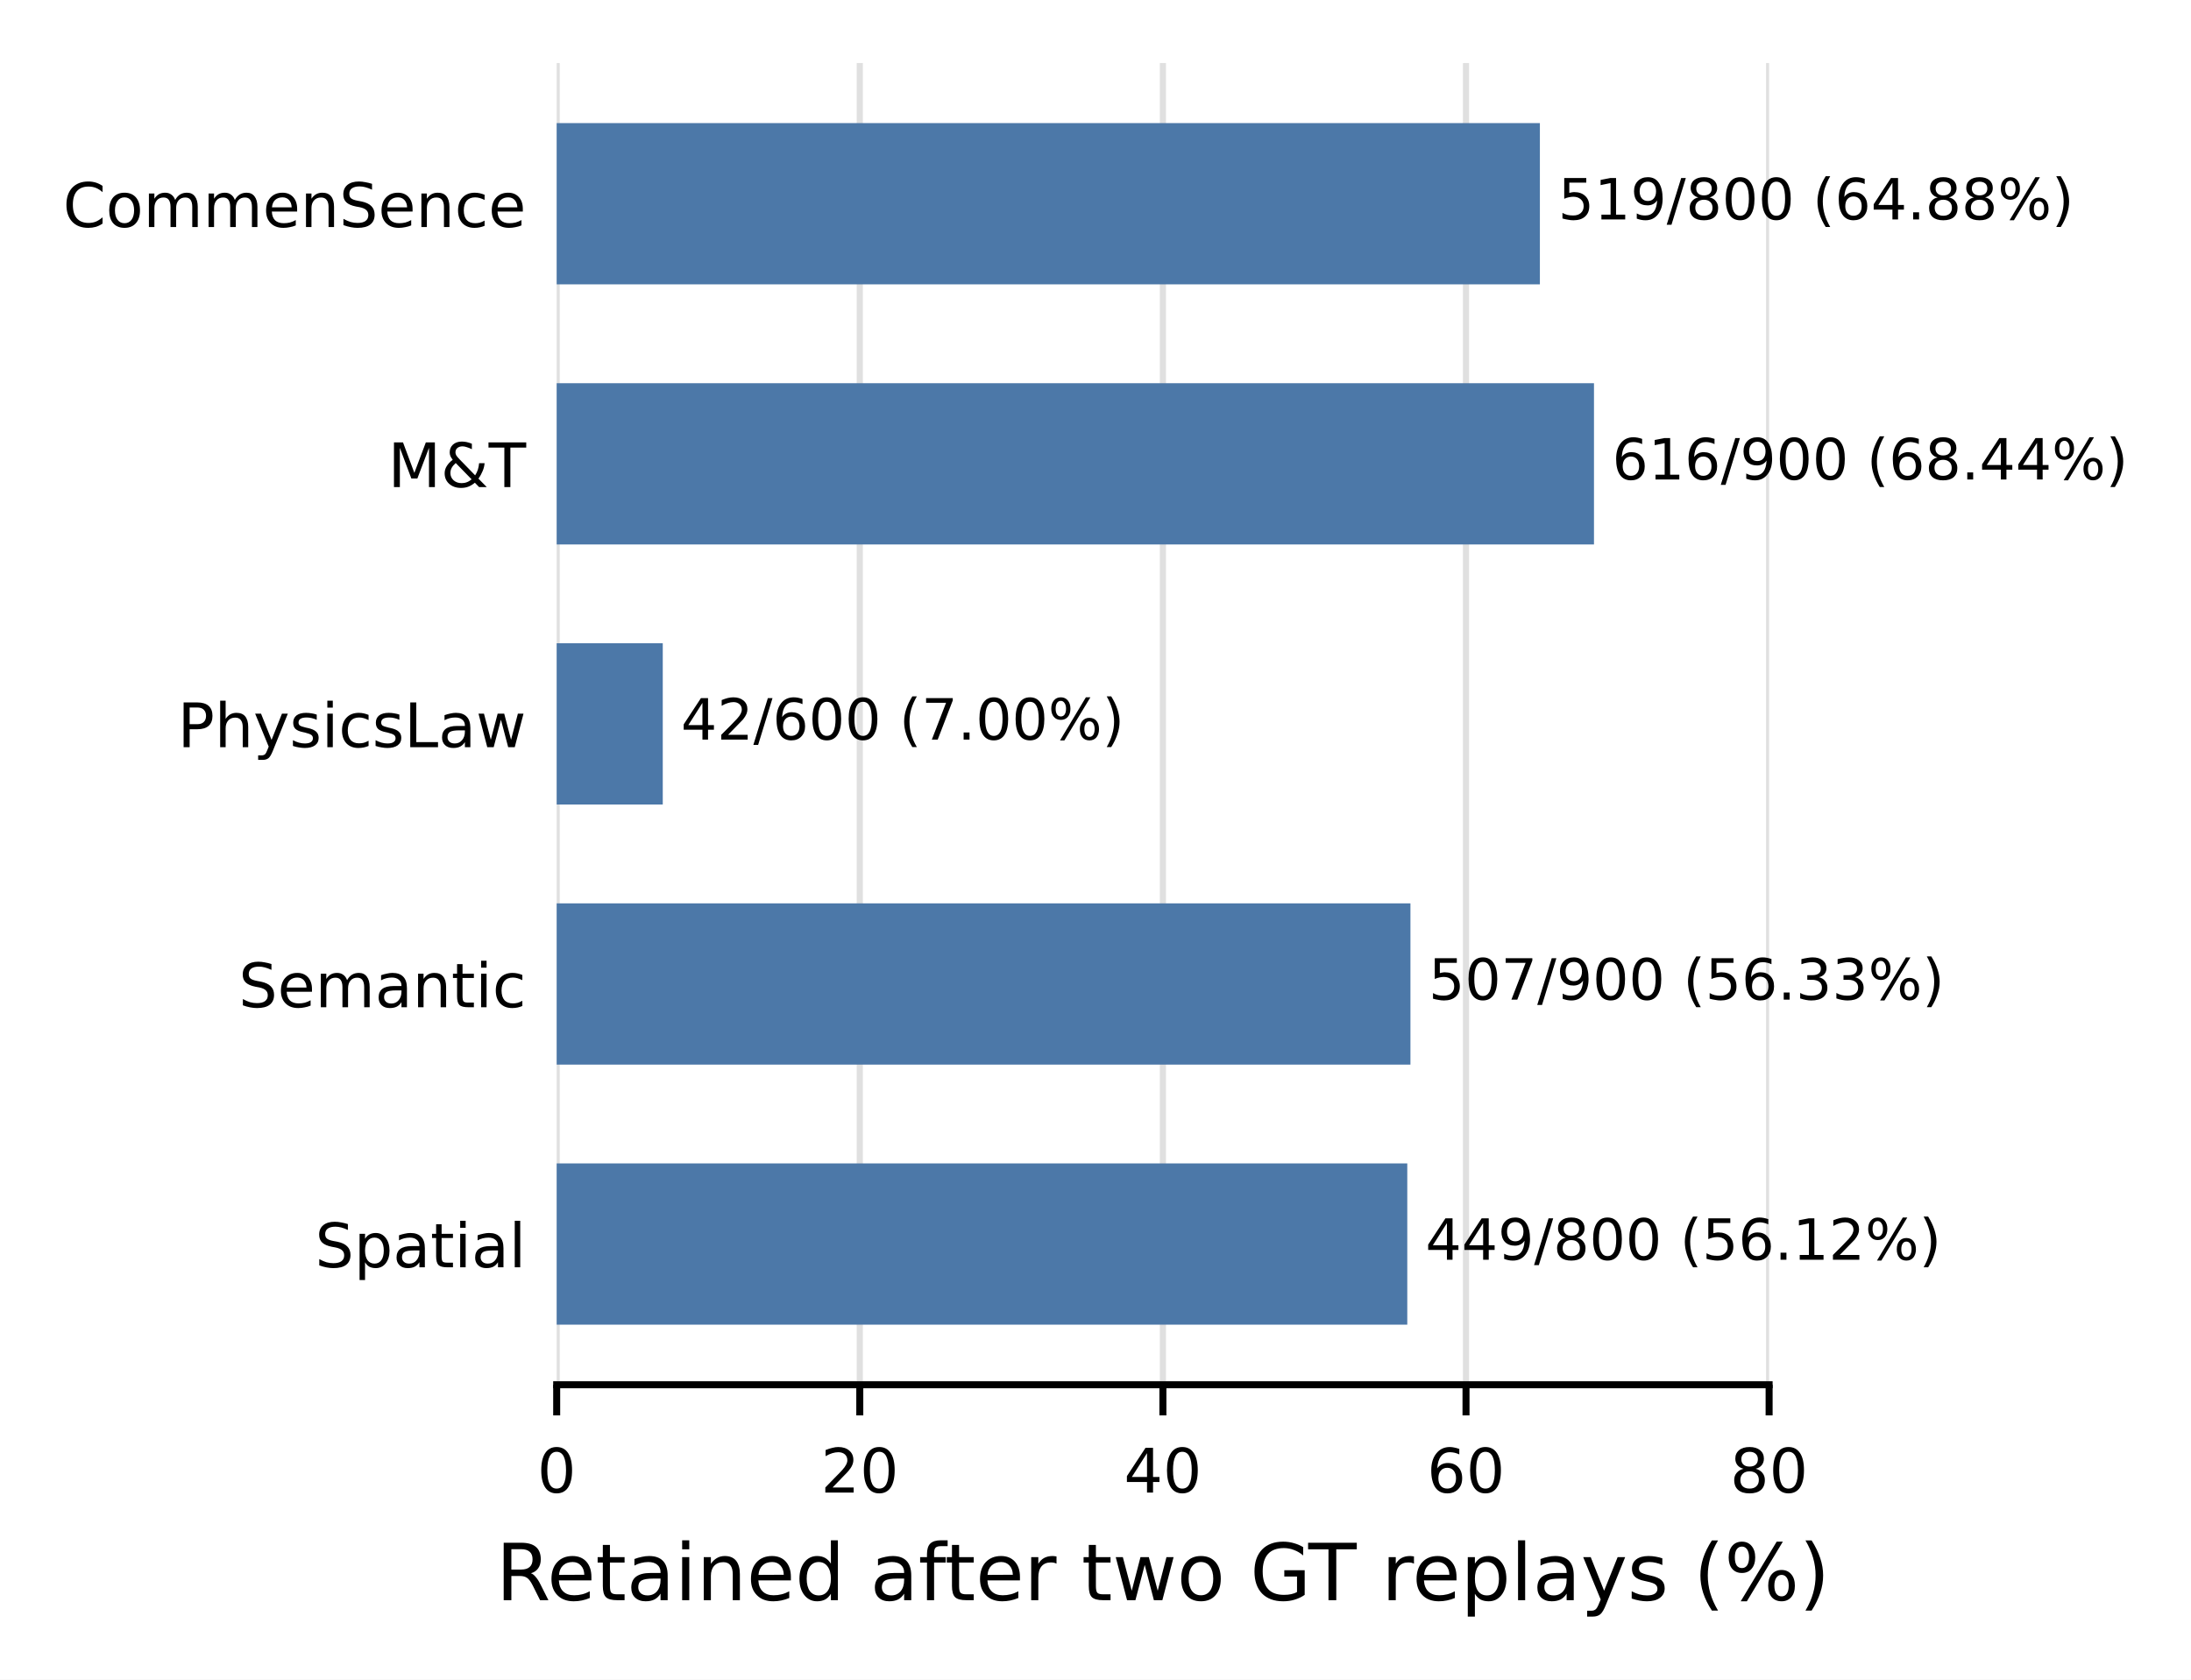
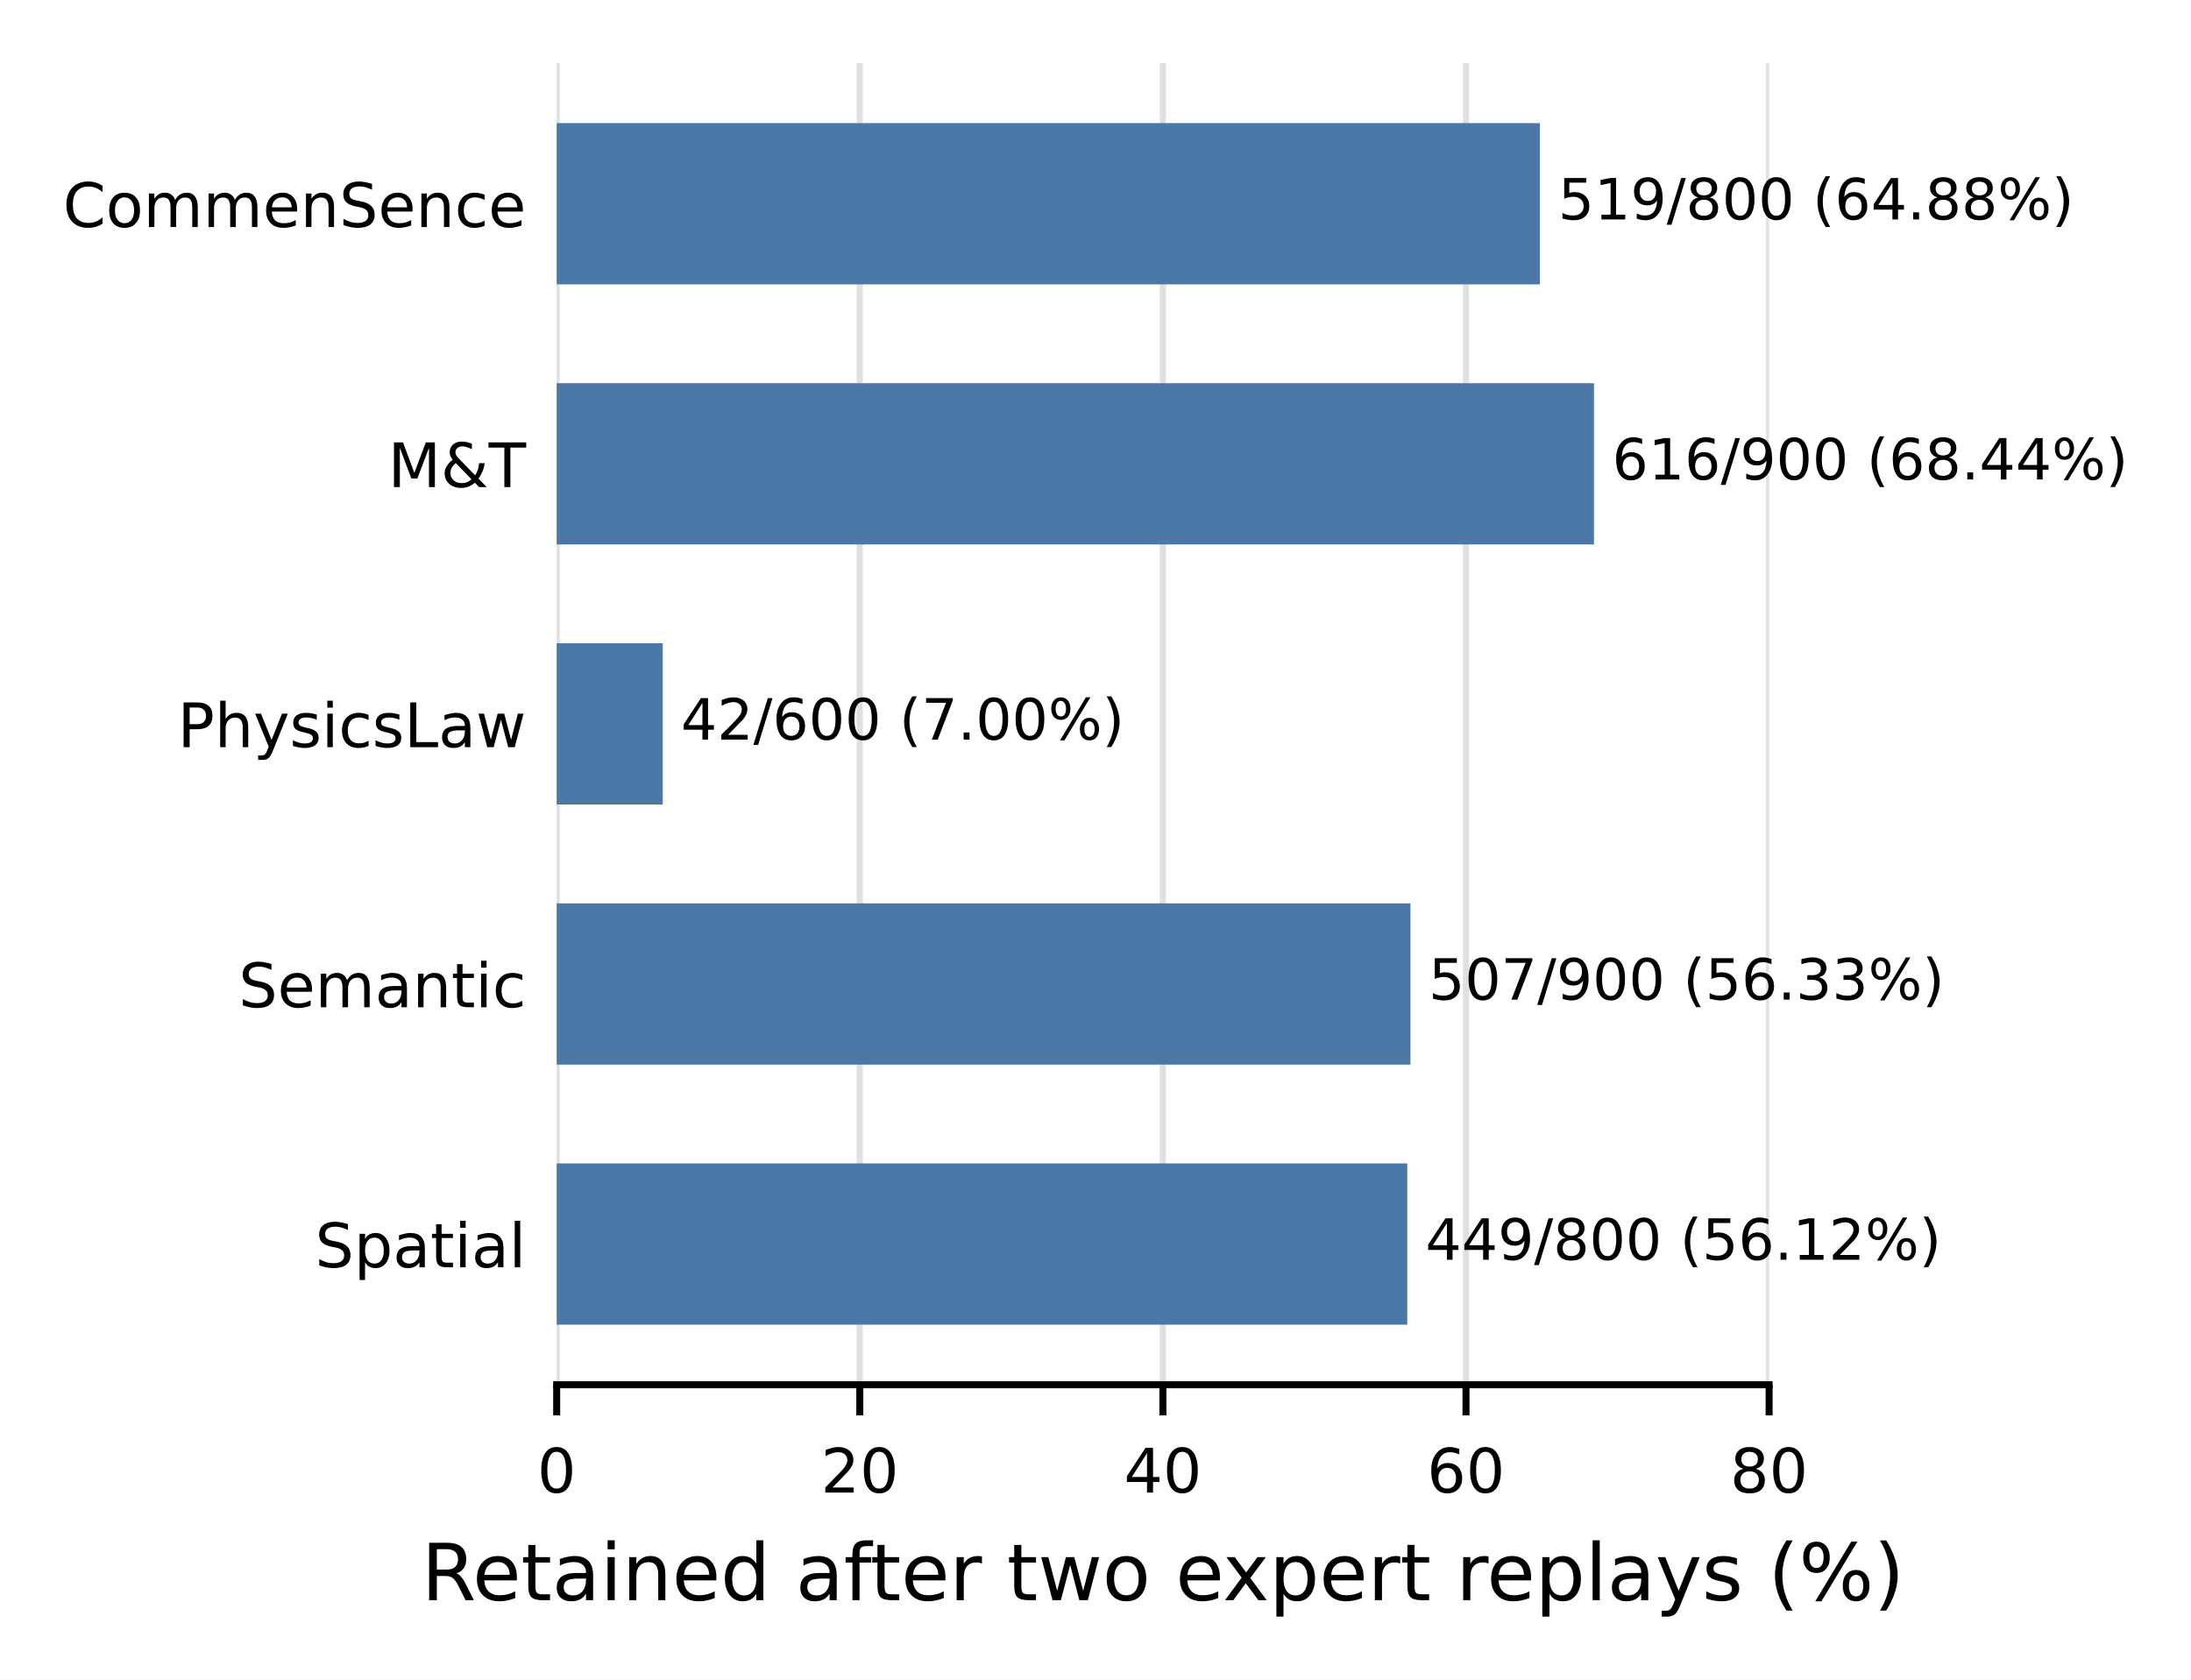
<svg xmlns="http://www.w3.org/2000/svg" xmlns:xlink="http://www.w3.org/1999/xlink" width="250.3pt" height="191.885pt" viewBox="0 0 250.3 191.885" version="1.1">
  <defs>
    <style type="text/css">*{stroke-linejoin: round; stroke-linecap: butt}</style>
  </defs>
  <g id="figure_1">
    <g id="patch_1">
      <path d="M 0 191.885 L 250.3 191.885 L 250.3 0 L 0 0 z " style="fill: #ffffff" />
    </g>
    <g id="axes_1">
      <g id="patch_2">
        <path d="M 63.595 158.2 L 202.104 158.2 L 202.104 7.2 L 63.595 7.2 z " style="fill: #ffffff" />
      </g>
      <g id="matplotlib.axis_1">
        <g id="xtick_1">
          <g id="line2d_1">
            <path d="M 63.595 158.2 L 63.595 7.2 " clip-path="url(#p116f6d6c99)" style="fill: none; stroke: #e0e0e0; stroke-width: 0.7; stroke-linecap: square" />
          </g>
          <g id="line2d_2">
            <defs>
              <path id="m52a16876d9" d="M 0 0 L 0 3.5 " style="stroke: #000000; stroke-width: 0.8" />
            </defs>
            <g>
              <use xlink:href="#m52a16876d9" x="63.595" y="158.2" style="stroke: #000000; stroke-width: 0.8" />
            </g>
          </g>
          <g id="text_1">
            <text style="font: 7px 'DejaVu Sans'; text-anchor: middle" x="63.595" y="170.519" transform="rotate(-0 63.59484 170.5189)">0</text>
          </g>
        </g>
        <g id="xtick_2">
          <g id="line2d_3">
            <path d="M 98.222 158.2 L 98.222 7.2 " clip-path="url(#p116f6d6c99)" style="fill: none; stroke: #e0e0e0; stroke-width: 0.7; stroke-linecap: square" />
          </g>
          <g id="line2d_4">
            <g>
              <use xlink:href="#m52a16876d9" x="98.222" y="158.2" style="stroke: #000000; stroke-width: 0.8" />
            </g>
          </g>
          <g id="text_2">
            <text style="font: 7px 'DejaVu Sans'; text-anchor: middle" x="98.222" y="170.519" transform="rotate(-0 98.22218 170.5189)">20</text>
          </g>
        </g>
        <g id="xtick_3">
          <g id="line2d_5">
            <path d="M 132.85 158.2 L 132.85 7.2 " clip-path="url(#p116f6d6c99)" style="fill: none; stroke: #e0e0e0; stroke-width: 0.7; stroke-linecap: square" />
          </g>
          <g id="line2d_6">
            <g>
              <use xlink:href="#m52a16876d9" x="132.85" y="158.2" style="stroke: #000000; stroke-width: 0.8" />
            </g>
          </g>
          <g id="text_3">
            <text style="font: 7px 'DejaVu Sans'; text-anchor: middle" x="132.85" y="170.519" transform="rotate(-0 132.8495 170.5189)">40</text>
          </g>
        </g>
        <g id="xtick_4">
          <g id="line2d_7">
            <path d="M 167.477 158.2 L 167.477 7.2 " clip-path="url(#p116f6d6c99)" style="fill: none; stroke: #e0e0e0; stroke-width: 0.7; stroke-linecap: square" />
          </g>
          <g id="line2d_8">
            <g>
              <use xlink:href="#m52a16876d9" x="167.477" y="158.2" style="stroke: #000000; stroke-width: 0.8" />
            </g>
          </g>
          <g id="text_4">
            <text style="font: 7px 'DejaVu Sans'; text-anchor: middle" x="167.477" y="170.519" transform="rotate(-0 167.4769 170.5189)">60</text>
          </g>
        </g>
        <g id="xtick_5">
          <g id="line2d_9">
            <path d="M 202.104 158.2 L 202.104 7.2 " clip-path="url(#p116f6d6c99)" style="fill: none; stroke: #e0e0e0; stroke-width: 0.7; stroke-linecap: square" />
          </g>
          <g id="line2d_10">
            <g>
              <use xlink:href="#m52a16876d9" x="202.104" y="158.2" style="stroke: #000000; stroke-width: 0.8" />
            </g>
          </g>
          <g id="text_5">
            <text style="font: 7px 'DejaVu Sans'; text-anchor: middle" x="202.104" y="170.519" transform="rotate(-0 202.1042 170.5189)">80</text>
          </g>
        </g>
        <g id="text_6">
-           <text style="font: 9px 'DejaVu Sans'; text-anchor: middle" x="132.85" y="182.813" transform="rotate(-0 132.8495 182.8133)">Retained after two GT replays (%)</text>
+           <text style="font: 9px 'DejaVu Sans'; text-anchor: middle" x="132.85" y="182.813" transform="rotate(-0 132.8495 182.8133)">Retained after two expert replays (%)</text>
        </g>
      </g>
      <g id="matplotlib.axis_2">
        <g id="ytick_1">
          <g id="line2d_11" />
          <g id="text_7">
            <text style="font: 7px 'DejaVu Sans'; text-anchor: end" x="60.095" y="25.934" transform="rotate(-0 60.09484 25.93403)">CommenSence</text>
          </g>
        </g>
        <g id="ytick_2">
          <g id="line2d_12" />
          <g id="text_8">
            <text style="font: 7px 'DejaVu Sans'; text-anchor: end" x="60.095" y="55.647" transform="rotate(-0 60.09484 55.64674)">M&amp;T</text>
          </g>
        </g>
        <g id="ytick_3">
          <g id="line2d_13" />
          <g id="text_9">
            <text style="font: 7px 'DejaVu Sans'; text-anchor: end" x="60.095" y="85.359" transform="rotate(-0 60.09484 85.35945)">PhysicsLaw</text>
          </g>
        </g>
        <g id="ytick_4">
          <g id="line2d_14" />
          <g id="text_10">
            <text style="font: 7px 'DejaVu Sans'; text-anchor: end" x="60.095" y="115.072" transform="rotate(-0 60.09484 115.0722)">Semantic</text>
          </g>
        </g>
        <g id="ytick_5">
          <g id="line2d_15" />
          <g id="text_11">
            <text style="font: 7px 'DejaVu Sans'; text-anchor: end" x="60.095" y="144.785" transform="rotate(-0 60.09484 144.7849)">Spatial</text>
          </g>
        </g>
      </g>
      <g id="patch_3">
        <path d="M 63.595 14.064 L 175.917 14.064 L 175.917 32.486 L 63.595 32.486 z " clip-path="url(#p116f6d6c99)" style="fill: #4c78a8" />
      </g>
      <g id="patch_4">
        <path d="M 63.595 43.776 L 182.097 43.776 L 182.097 62.198 L 63.595 62.198 z " clip-path="url(#p116f6d6c99)" style="fill: #4c78a8" />
      </g>
      <g id="patch_5">
        <path d="M 63.595 73.489 L 75.714 73.489 L 75.714 91.911 L 63.595 91.911 z " clip-path="url(#p116f6d6c99)" style="fill: #4c78a8" />
      </g>
      <g id="patch_6">
        <path d="M 63.595 103.202 L 161.129 103.202 L 161.129 121.624 L 63.595 121.624 z " clip-path="url(#p116f6d6c99)" style="fill: #4c78a8" />
      </g>
      <g id="patch_7">
        <path d="M 63.595 132.914 L 160.768 132.914 L 160.768 151.336 L 63.595 151.336 z " clip-path="url(#p116f6d6c99)" style="fill: #4c78a8" />
      </g>
      <g id="patch_8">
        <path d="M 63.595 158.2 L 202.104 158.2 " style="fill: none; stroke: #000000; stroke-width: 0.8; stroke-linejoin: miter; stroke-linecap: square" />
      </g>
      <g id="text_12">
        <text style="font: 6.5px 'DejaVu Sans'; text-anchor: start" x="177.995" y="25.068" transform="rotate(-0 177.9949 25.06817)">519/800 (64.88%)</text>
      </g>
      <g id="text_13">
        <text style="font: 6.5px 'DejaVu Sans'; text-anchor: start" x="184.175" y="54.781" transform="rotate(-0 184.1749 54.78088)">616/900 (68.44%)</text>
      </g>
      <g id="text_14">
        <text style="font: 6.5px 'DejaVu Sans'; text-anchor: start" x="77.792" y="84.494" transform="rotate(-0 77.79205 84.49359)">42/600 (7.00%)</text>
      </g>
      <g id="text_15">
        <text style="font: 6.5px 'DejaVu Sans'; text-anchor: start" x="163.206" y="114.206" transform="rotate(-0 163.2062 114.2063)">507/900 (56.33%)</text>
      </g>
      <g id="text_16">
        <text style="font: 6.5px 'DejaVu Sans'; text-anchor: start" x="162.845" y="143.919" transform="rotate(-0 162.8454 143.919)">449/800 (56.12%)</text>
      </g>
    </g>
  </g>
  <defs>
    <clipPath id="p116f6d6c99">
      <rect x="63.595" y="7.2" width="138.509" height="151" />
    </clipPath>
  </defs>
</svg>
